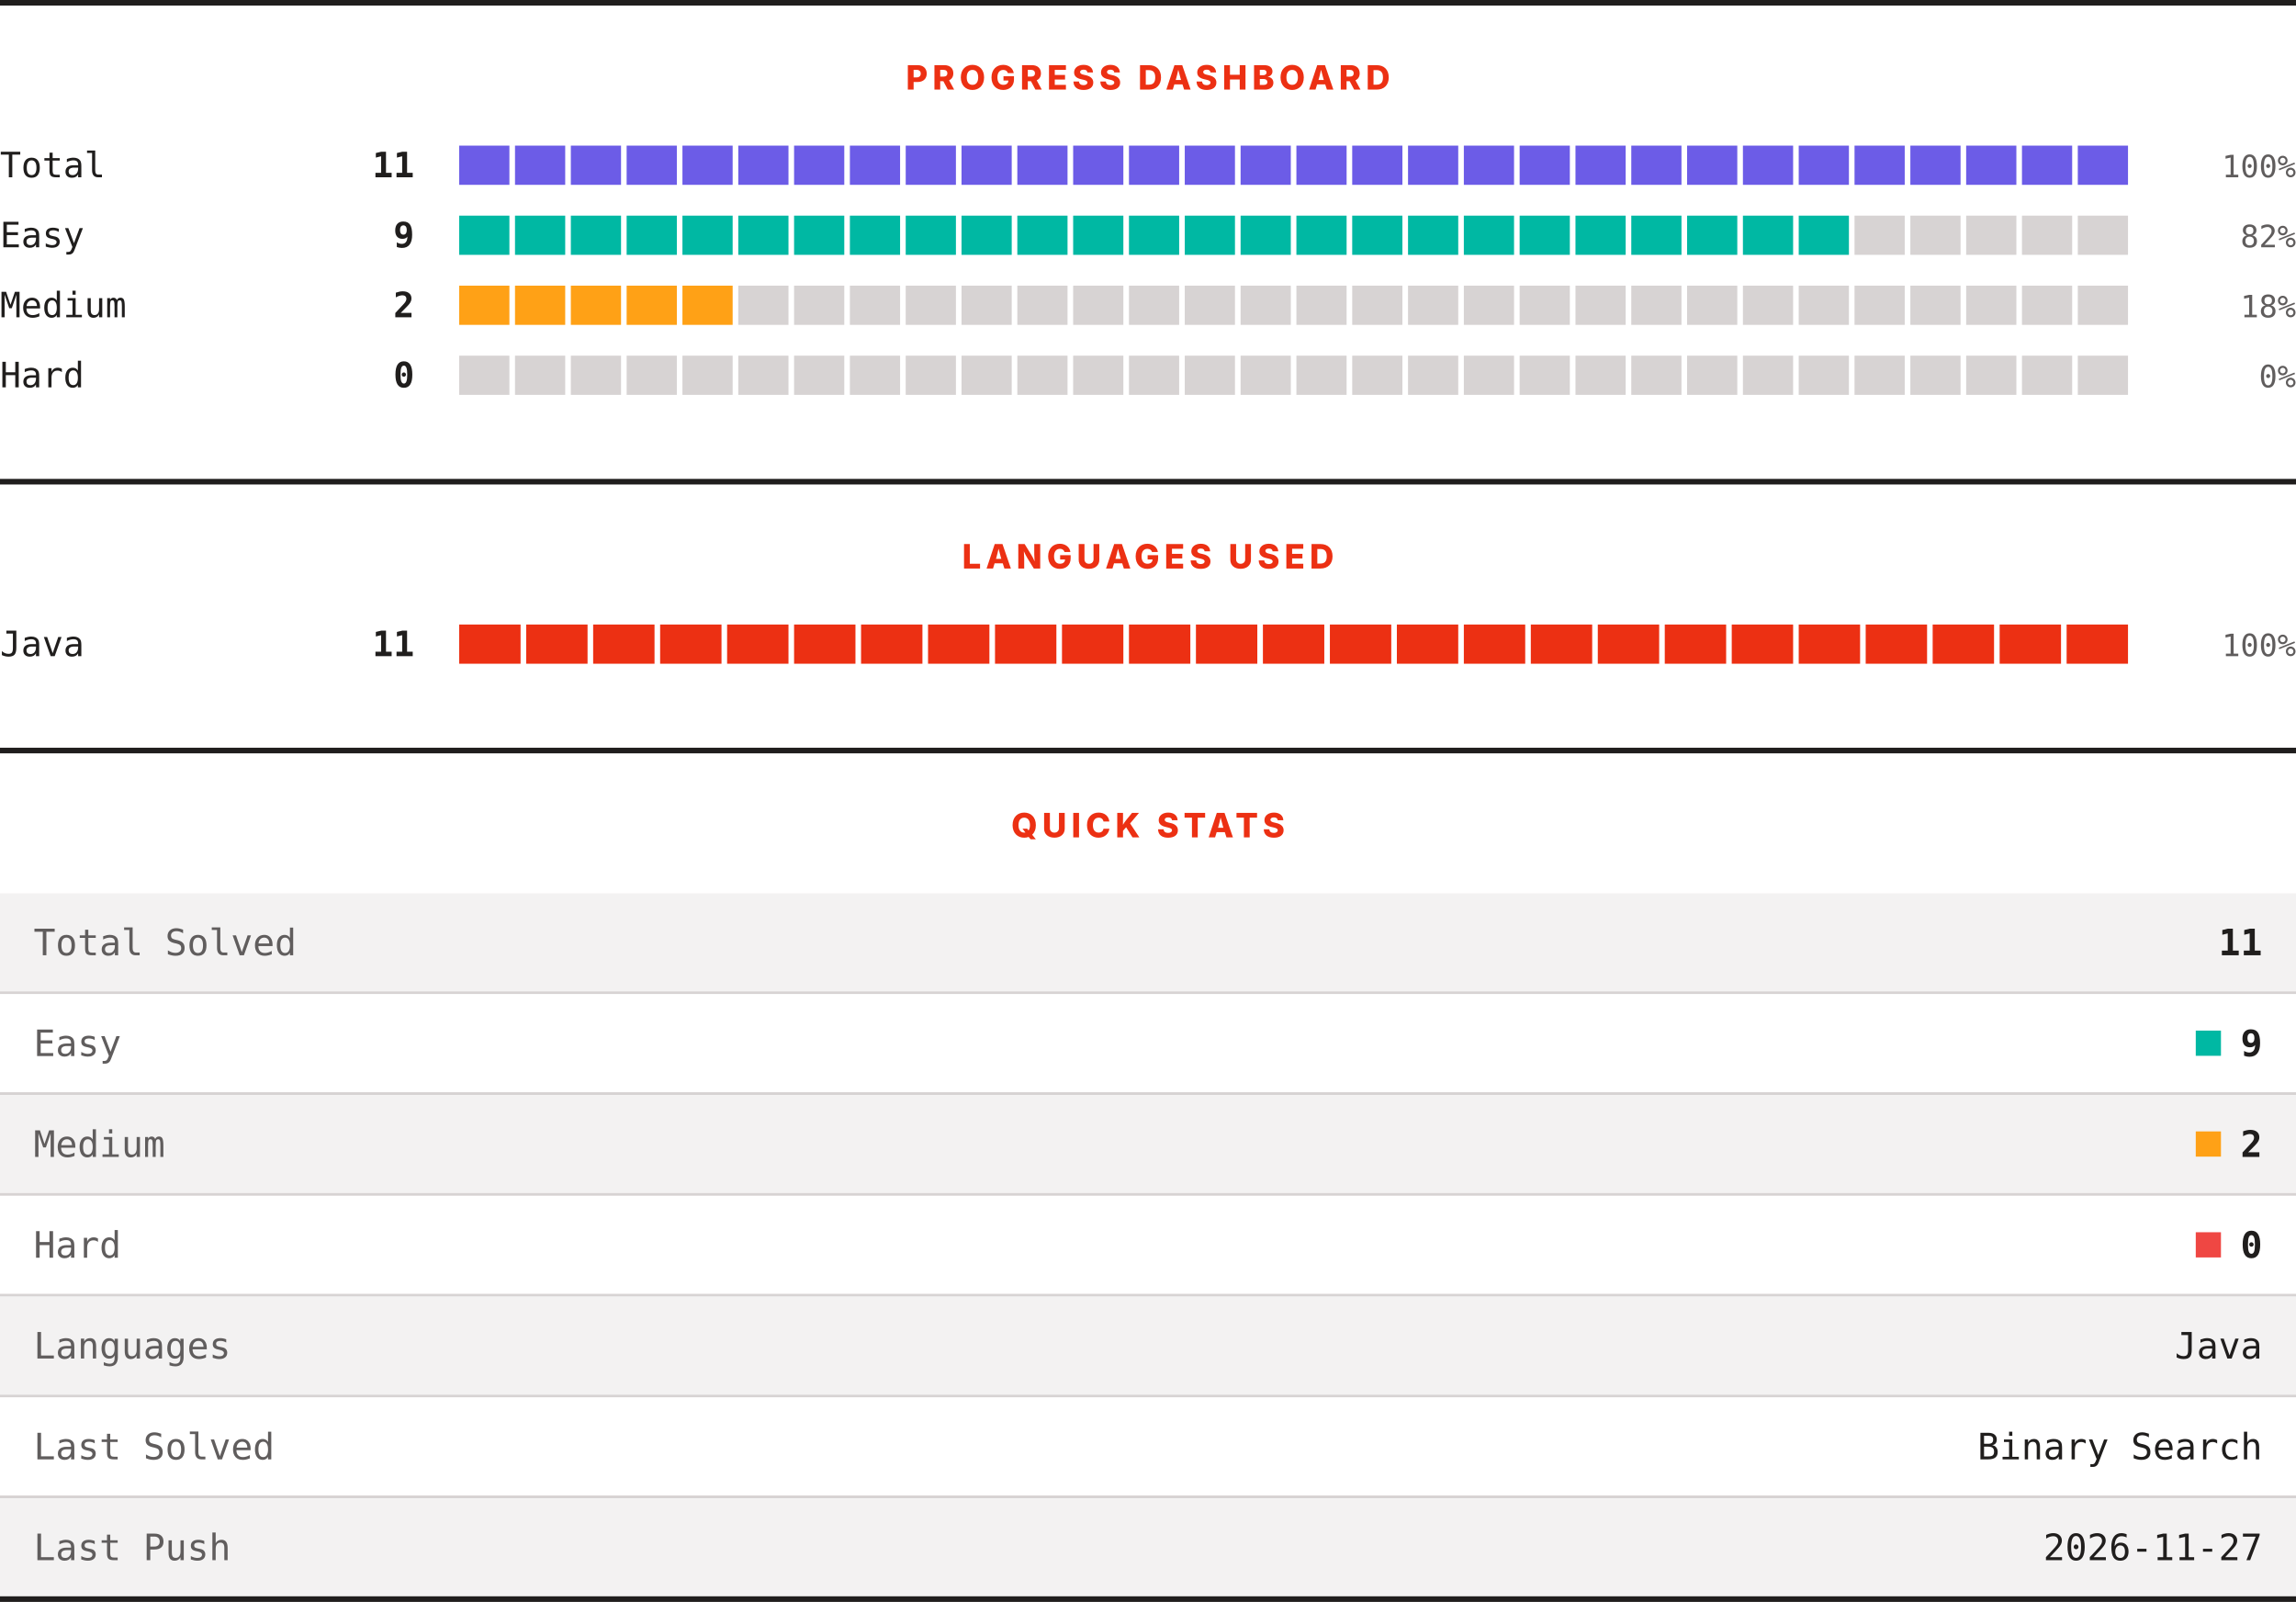
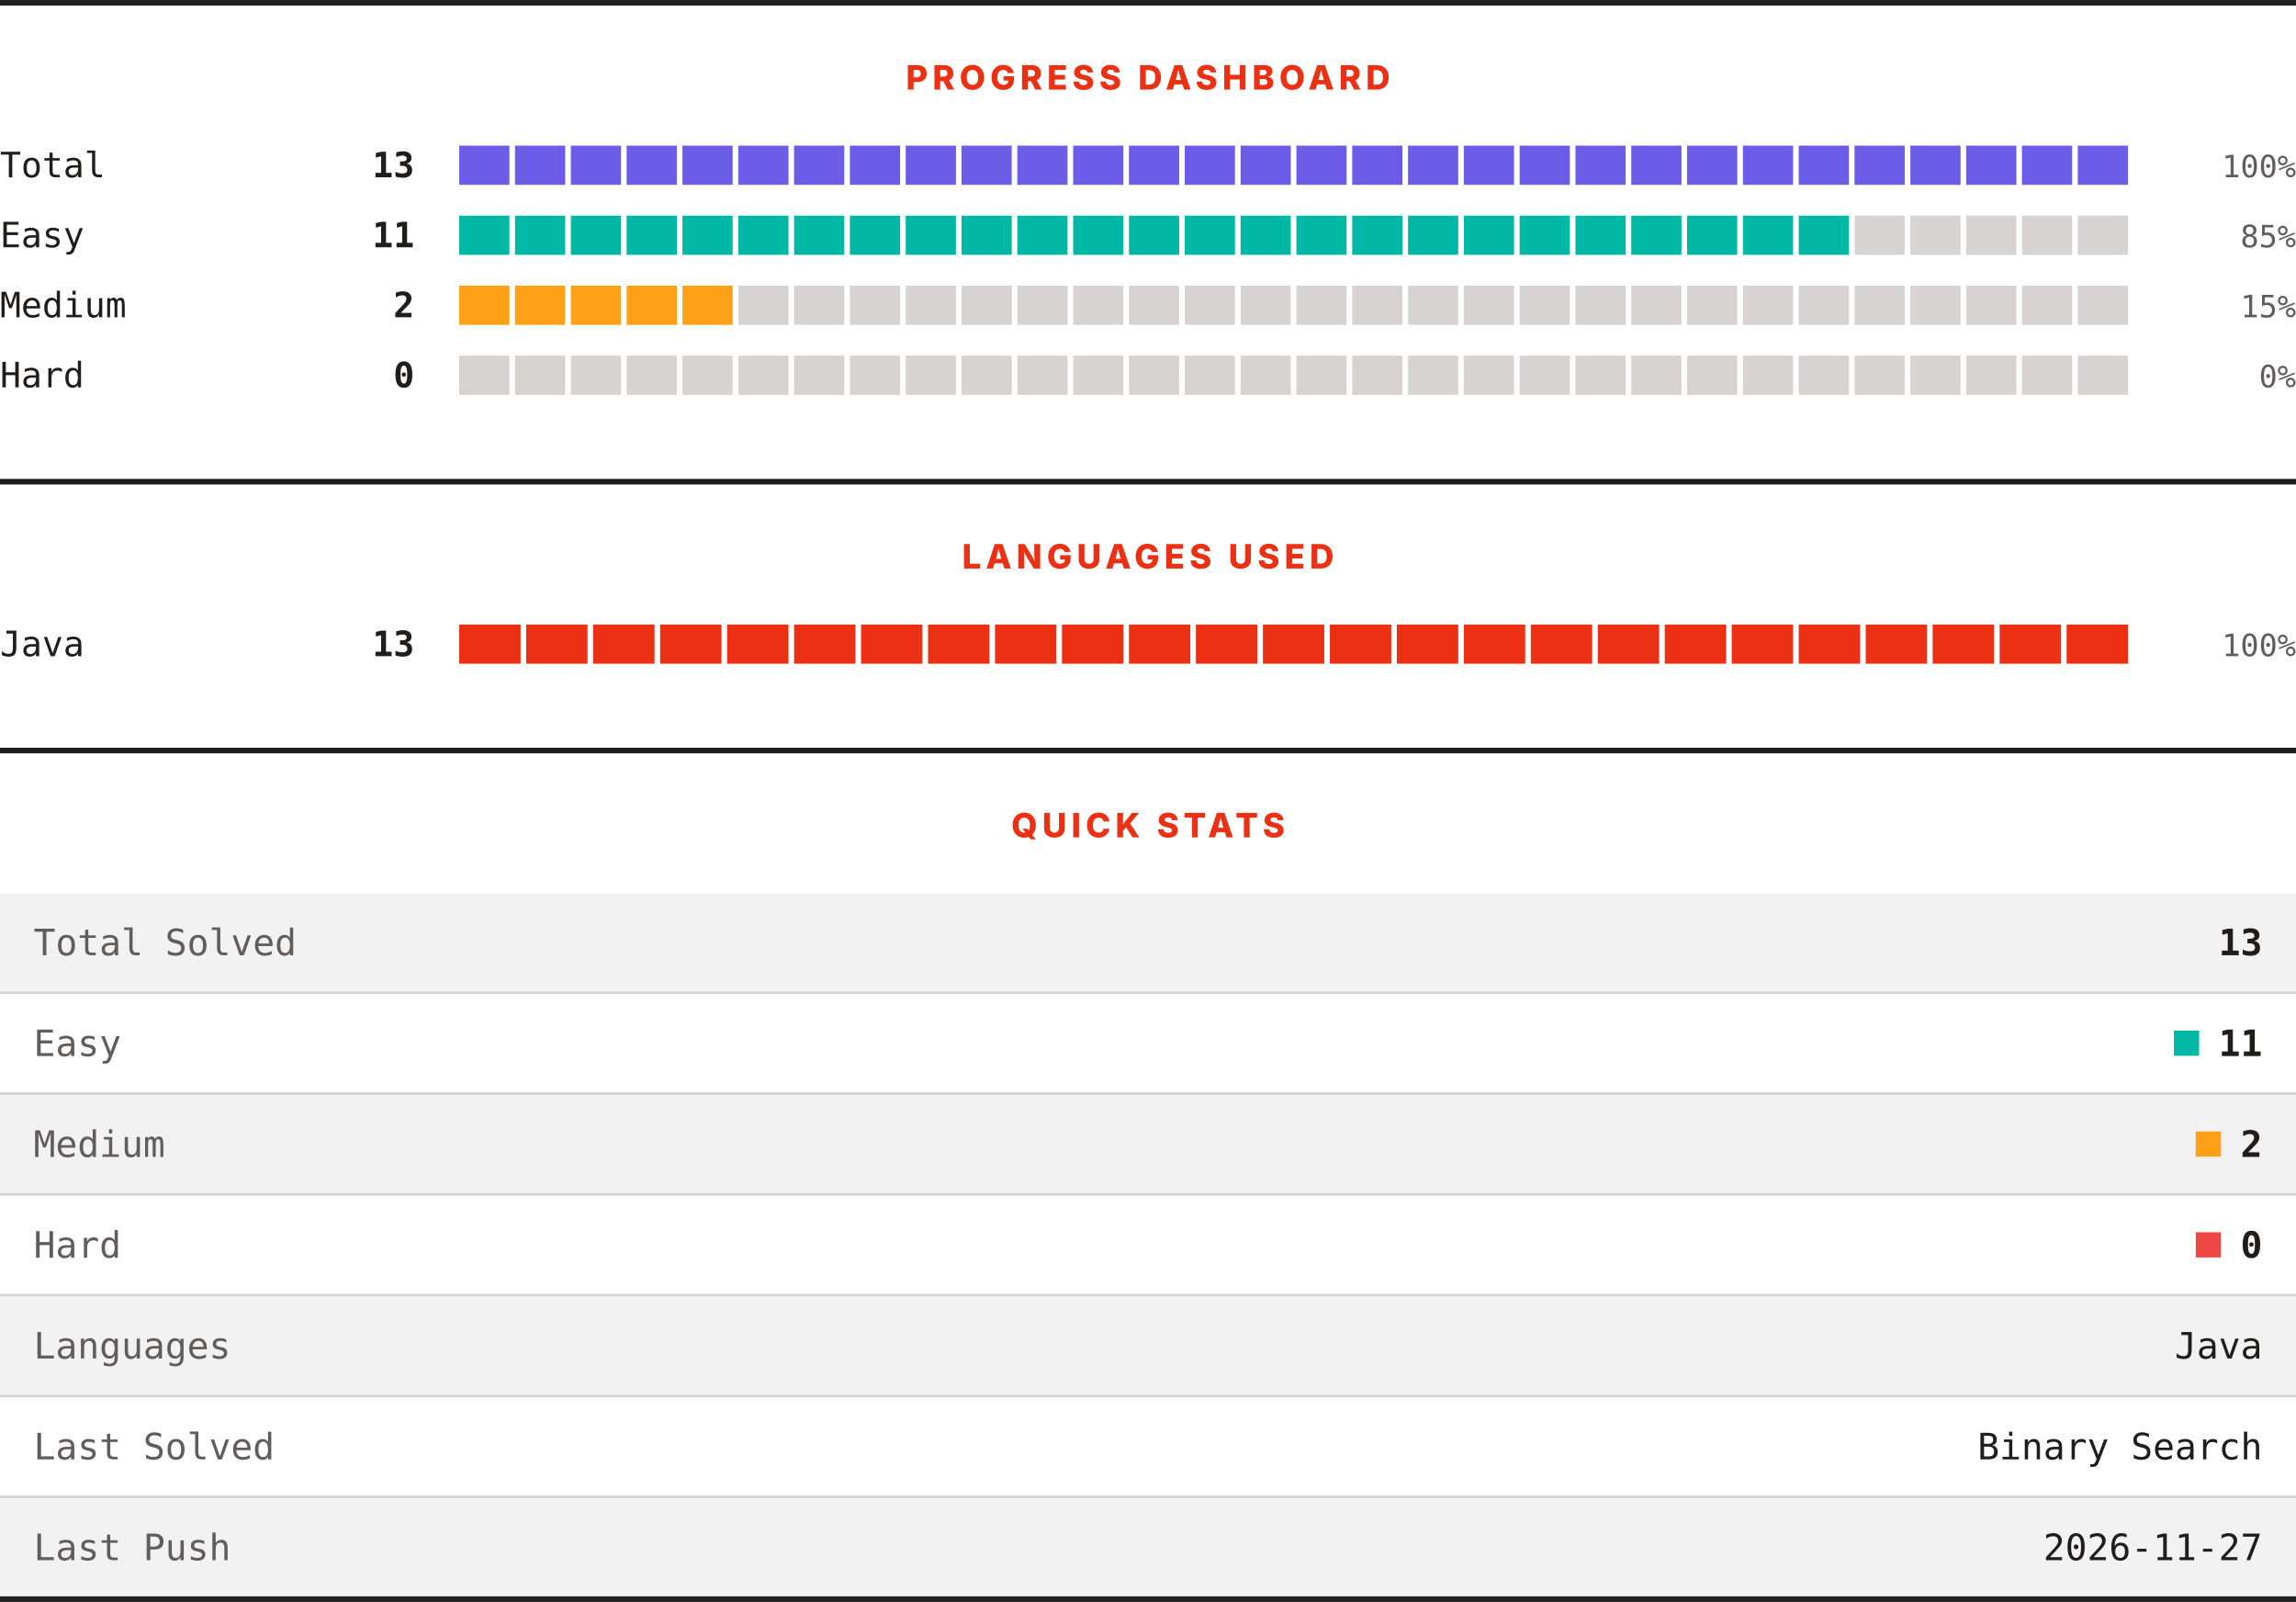
<svg xmlns="http://www.w3.org/2000/svg" width="820" height="572" viewBox="0 0 820 572" role="img" aria-label="LeetCode progress, languages and quick stats">
  <rect width="820" height="572" fill="#ffffff" />
  <rect x="0" y="0" width="820" height="2" fill="#201e1d" />
  <text x="410" y="32" text-anchor="middle" font-family="Archivo, system-ui, -apple-system, Segoe UI, sans-serif" font-size="12" font-weight="800" letter-spacing="1.68" fill="#ec3013">PROGRESS DASHBOARD</text>
  <text x="0" y="63.3" font-family="ui-monospace, SFMono-Regular, Menlo, Consolas, monospace" font-size="12.5" fill="#201e1d">Total</text>
-   <text x="148" y="63.3" text-anchor="end" font-family="ui-monospace, SFMono-Regular, Menlo, Consolas, monospace" font-size="12.5" font-weight="700" fill="#201e1d">11</text>
+   <text x="148" y="63.3" text-anchor="end" font-family="ui-monospace, SFMono-Regular, Menlo, Consolas, monospace" font-size="12.5" font-weight="700" fill="#201e1d">13</text>
  <rect x="164.00" y="52" width="17.93" height="14" fill="#6c5ce7" />
  <rect x="183.93" y="52" width="17.93" height="14" fill="#6c5ce7" />
  <rect x="203.87" y="52" width="17.93" height="14" fill="#6c5ce7" />
  <rect x="223.80" y="52" width="17.93" height="14" fill="#6c5ce7" />
  <rect x="243.73" y="52" width="17.93" height="14" fill="#6c5ce7" />
  <rect x="263.67" y="52" width="17.93" height="14" fill="#6c5ce7" />
  <rect x="283.60" y="52" width="17.93" height="14" fill="#6c5ce7" />
  <rect x="303.53" y="52" width="17.93" height="14" fill="#6c5ce7" />
  <rect x="323.47" y="52" width="17.93" height="14" fill="#6c5ce7" />
  <rect x="343.40" y="52" width="17.93" height="14" fill="#6c5ce7" />
  <rect x="363.33" y="52" width="17.93" height="14" fill="#6c5ce7" />
  <rect x="383.27" y="52" width="17.93" height="14" fill="#6c5ce7" />
  <rect x="403.20" y="52" width="17.93" height="14" fill="#6c5ce7" />
  <rect x="423.13" y="52" width="17.93" height="14" fill="#6c5ce7" />
  <rect x="443.07" y="52" width="17.93" height="14" fill="#6c5ce7" />
  <rect x="463.00" y="52" width="17.93" height="14" fill="#6c5ce7" />
  <rect x="482.93" y="52" width="17.93" height="14" fill="#6c5ce7" />
  <rect x="502.87" y="52" width="17.93" height="14" fill="#6c5ce7" />
  <rect x="522.80" y="52" width="17.93" height="14" fill="#6c5ce7" />
  <rect x="542.73" y="52" width="17.93" height="14" fill="#6c5ce7" />
  <rect x="562.67" y="52" width="17.93" height="14" fill="#6c5ce7" />
  <rect x="582.60" y="52" width="17.93" height="14" fill="#6c5ce7" />
  <rect x="602.53" y="52" width="17.93" height="14" fill="#6c5ce7" />
  <rect x="622.47" y="52" width="17.93" height="14" fill="#6c5ce7" />
  <rect x="642.40" y="52" width="17.93" height="14" fill="#6c5ce7" />
  <rect x="662.33" y="52" width="17.93" height="14" fill="#6c5ce7" />
  <rect x="682.27" y="52" width="17.93" height="14" fill="#6c5ce7" />
  <rect x="702.20" y="52" width="17.93" height="14" fill="#6c5ce7" />
  <rect x="722.13" y="52" width="17.93" height="14" fill="#6c5ce7" />
  <rect x="742.07" y="52" width="17.93" height="14" fill="#6c5ce7" />
  <text x="820" y="63.3" text-anchor="end" font-family="ui-monospace, SFMono-Regular, Menlo, Consolas, monospace" font-size="11" fill="#605d5d">100%</text>
  <text x="0" y="88.3" font-family="ui-monospace, SFMono-Regular, Menlo, Consolas, monospace" font-size="12.5" fill="#201e1d">Easy</text>
-   <text x="148" y="88.3" text-anchor="end" font-family="ui-monospace, SFMono-Regular, Menlo, Consolas, monospace" font-size="12.5" font-weight="700" fill="#201e1d">9</text>
+   <text x="148" y="88.3" text-anchor="end" font-family="ui-monospace, SFMono-Regular, Menlo, Consolas, monospace" font-size="12.5" font-weight="700" fill="#201e1d">11</text>
  <rect x="164.00" y="77" width="17.93" height="14" fill="#00b8a3" />
  <rect x="183.93" y="77" width="17.93" height="14" fill="#00b8a3" />
  <rect x="203.87" y="77" width="17.93" height="14" fill="#00b8a3" />
  <rect x="223.80" y="77" width="17.93" height="14" fill="#00b8a3" />
  <rect x="243.73" y="77" width="17.93" height="14" fill="#00b8a3" />
  <rect x="263.67" y="77" width="17.93" height="14" fill="#00b8a3" />
  <rect x="283.60" y="77" width="17.93" height="14" fill="#00b8a3" />
  <rect x="303.53" y="77" width="17.93" height="14" fill="#00b8a3" />
  <rect x="323.47" y="77" width="17.93" height="14" fill="#00b8a3" />
  <rect x="343.40" y="77" width="17.93" height="14" fill="#00b8a3" />
  <rect x="363.33" y="77" width="17.93" height="14" fill="#00b8a3" />
  <rect x="383.27" y="77" width="17.93" height="14" fill="#00b8a3" />
  <rect x="403.20" y="77" width="17.93" height="14" fill="#00b8a3" />
  <rect x="423.13" y="77" width="17.93" height="14" fill="#00b8a3" />
  <rect x="443.07" y="77" width="17.93" height="14" fill="#00b8a3" />
  <rect x="463.00" y="77" width="17.93" height="14" fill="#00b8a3" />
  <rect x="482.93" y="77" width="17.93" height="14" fill="#00b8a3" />
  <rect x="502.87" y="77" width="17.93" height="14" fill="#00b8a3" />
  <rect x="522.80" y="77" width="17.93" height="14" fill="#00b8a3" />
  <rect x="542.73" y="77" width="17.93" height="14" fill="#00b8a3" />
  <rect x="562.67" y="77" width="17.93" height="14" fill="#00b8a3" />
  <rect x="582.60" y="77" width="17.93" height="14" fill="#00b8a3" />
  <rect x="602.53" y="77" width="17.93" height="14" fill="#00b8a3" />
  <rect x="622.47" y="77" width="17.93" height="14" fill="#00b8a3" />
  <rect x="642.40" y="77" width="17.93" height="14" fill="#00b8a3" />
  <rect x="662.33" y="77" width="17.93" height="14" fill="#d7d3d3" />
  <rect x="682.27" y="77" width="17.93" height="14" fill="#d7d3d3" />
  <rect x="702.20" y="77" width="17.93" height="14" fill="#d7d3d3" />
  <rect x="722.13" y="77" width="17.93" height="14" fill="#d7d3d3" />
  <rect x="742.07" y="77" width="17.93" height="14" fill="#d7d3d3" />
-   <text x="820" y="88.3" text-anchor="end" font-family="ui-monospace, SFMono-Regular, Menlo, Consolas, monospace" font-size="11" fill="#605d5d">82%</text>
+   <text x="820" y="88.3" text-anchor="end" font-family="ui-monospace, SFMono-Regular, Menlo, Consolas, monospace" font-size="11" fill="#605d5d">85%</text>
  <text x="0" y="113.3" font-family="ui-monospace, SFMono-Regular, Menlo, Consolas, monospace" font-size="12.5" fill="#201e1d">Medium</text>
  <text x="148" y="113.3" text-anchor="end" font-family="ui-monospace, SFMono-Regular, Menlo, Consolas, monospace" font-size="12.5" font-weight="700" fill="#201e1d">2</text>
  <rect x="164.00" y="102" width="17.93" height="14" fill="#ffa116" />
  <rect x="183.93" y="102" width="17.93" height="14" fill="#ffa116" />
  <rect x="203.87" y="102" width="17.93" height="14" fill="#ffa116" />
  <rect x="223.80" y="102" width="17.93" height="14" fill="#ffa116" />
  <rect x="243.73" y="102" width="17.93" height="14" fill="#ffa116" />
  <rect x="263.67" y="102" width="17.93" height="14" fill="#d7d3d3" />
  <rect x="283.60" y="102" width="17.93" height="14" fill="#d7d3d3" />
  <rect x="303.53" y="102" width="17.93" height="14" fill="#d7d3d3" />
  <rect x="323.47" y="102" width="17.93" height="14" fill="#d7d3d3" />
  <rect x="343.40" y="102" width="17.93" height="14" fill="#d7d3d3" />
  <rect x="363.33" y="102" width="17.93" height="14" fill="#d7d3d3" />
  <rect x="383.27" y="102" width="17.93" height="14" fill="#d7d3d3" />
  <rect x="403.20" y="102" width="17.93" height="14" fill="#d7d3d3" />
  <rect x="423.13" y="102" width="17.93" height="14" fill="#d7d3d3" />
  <rect x="443.07" y="102" width="17.93" height="14" fill="#d7d3d3" />
  <rect x="463.00" y="102" width="17.93" height="14" fill="#d7d3d3" />
  <rect x="482.93" y="102" width="17.93" height="14" fill="#d7d3d3" />
  <rect x="502.87" y="102" width="17.93" height="14" fill="#d7d3d3" />
  <rect x="522.80" y="102" width="17.93" height="14" fill="#d7d3d3" />
  <rect x="542.73" y="102" width="17.93" height="14" fill="#d7d3d3" />
  <rect x="562.67" y="102" width="17.93" height="14" fill="#d7d3d3" />
  <rect x="582.60" y="102" width="17.93" height="14" fill="#d7d3d3" />
  <rect x="602.53" y="102" width="17.93" height="14" fill="#d7d3d3" />
  <rect x="622.47" y="102" width="17.93" height="14" fill="#d7d3d3" />
  <rect x="642.40" y="102" width="17.93" height="14" fill="#d7d3d3" />
  <rect x="662.33" y="102" width="17.93" height="14" fill="#d7d3d3" />
  <rect x="682.27" y="102" width="17.93" height="14" fill="#d7d3d3" />
  <rect x="702.20" y="102" width="17.93" height="14" fill="#d7d3d3" />
  <rect x="722.13" y="102" width="17.93" height="14" fill="#d7d3d3" />
  <rect x="742.07" y="102" width="17.93" height="14" fill="#d7d3d3" />
-   <text x="820" y="113.3" text-anchor="end" font-family="ui-monospace, SFMono-Regular, Menlo, Consolas, monospace" font-size="11" fill="#605d5d">18%</text>
+   <text x="820" y="113.3" text-anchor="end" font-family="ui-monospace, SFMono-Regular, Menlo, Consolas, monospace" font-size="11" fill="#605d5d">15%</text>
  <text x="0" y="138.3" font-family="ui-monospace, SFMono-Regular, Menlo, Consolas, monospace" font-size="12.5" fill="#201e1d">Hard</text>
  <text x="148" y="138.3" text-anchor="end" font-family="ui-monospace, SFMono-Regular, Menlo, Consolas, monospace" font-size="12.5" font-weight="700" fill="#201e1d">0</text>
  <rect x="164.00" y="127" width="17.93" height="14" fill="#d7d3d3" />
  <rect x="183.93" y="127" width="17.93" height="14" fill="#d7d3d3" />
  <rect x="203.87" y="127" width="17.93" height="14" fill="#d7d3d3" />
  <rect x="223.80" y="127" width="17.93" height="14" fill="#d7d3d3" />
  <rect x="243.73" y="127" width="17.93" height="14" fill="#d7d3d3" />
  <rect x="263.67" y="127" width="17.93" height="14" fill="#d7d3d3" />
  <rect x="283.60" y="127" width="17.93" height="14" fill="#d7d3d3" />
  <rect x="303.53" y="127" width="17.93" height="14" fill="#d7d3d3" />
  <rect x="323.47" y="127" width="17.93" height="14" fill="#d7d3d3" />
  <rect x="343.40" y="127" width="17.93" height="14" fill="#d7d3d3" />
  <rect x="363.33" y="127" width="17.93" height="14" fill="#d7d3d3" />
  <rect x="383.27" y="127" width="17.93" height="14" fill="#d7d3d3" />
  <rect x="403.20" y="127" width="17.93" height="14" fill="#d7d3d3" />
  <rect x="423.13" y="127" width="17.93" height="14" fill="#d7d3d3" />
  <rect x="443.07" y="127" width="17.93" height="14" fill="#d7d3d3" />
  <rect x="463.00" y="127" width="17.93" height="14" fill="#d7d3d3" />
  <rect x="482.93" y="127" width="17.93" height="14" fill="#d7d3d3" />
  <rect x="502.87" y="127" width="17.93" height="14" fill="#d7d3d3" />
  <rect x="522.80" y="127" width="17.93" height="14" fill="#d7d3d3" />
  <rect x="542.73" y="127" width="17.93" height="14" fill="#d7d3d3" />
  <rect x="562.67" y="127" width="17.93" height="14" fill="#d7d3d3" />
  <rect x="582.60" y="127" width="17.93" height="14" fill="#d7d3d3" />
  <rect x="602.53" y="127" width="17.93" height="14" fill="#d7d3d3" />
  <rect x="622.47" y="127" width="17.93" height="14" fill="#d7d3d3" />
  <rect x="642.40" y="127" width="17.93" height="14" fill="#d7d3d3" />
  <rect x="662.33" y="127" width="17.93" height="14" fill="#d7d3d3" />
  <rect x="682.27" y="127" width="17.93" height="14" fill="#d7d3d3" />
  <rect x="702.20" y="127" width="17.93" height="14" fill="#d7d3d3" />
  <rect x="722.13" y="127" width="17.93" height="14" fill="#d7d3d3" />
  <rect x="742.07" y="127" width="17.93" height="14" fill="#d7d3d3" />
  <text x="820" y="138.3" text-anchor="end" font-family="ui-monospace, SFMono-Regular, Menlo, Consolas, monospace" font-size="11" fill="#605d5d">0%</text>
  <rect x="0" y="171" width="820" height="2" fill="#201e1d" />
  <text x="410" y="203" text-anchor="middle" font-family="Archivo, system-ui, -apple-system, Segoe UI, sans-serif" font-size="12" font-weight="800" letter-spacing="1.68" fill="#ec3013">LANGUAGES USED</text>
  <text x="0" y="234.3" font-family="ui-monospace, SFMono-Regular, Menlo, Consolas, monospace" font-size="12.5" fill="#201e1d">Java</text>
-   <text x="148" y="234.3" text-anchor="end" font-family="ui-monospace, SFMono-Regular, Menlo, Consolas, monospace" font-size="12.5" font-weight="700" fill="#201e1d">11</text>
+   <text x="148" y="234.3" text-anchor="end" font-family="ui-monospace, SFMono-Regular, Menlo, Consolas, monospace" font-size="12.5" font-weight="700" fill="#201e1d">13</text>
  <rect x="164.00" y="223" width="21.92" height="14" fill="#ec3013" />
  <rect x="187.92" y="223" width="21.92" height="14" fill="#ec3013" />
  <rect x="211.84" y="223" width="21.92" height="14" fill="#ec3013" />
  <rect x="235.76" y="223" width="21.92" height="14" fill="#ec3013" />
  <rect x="259.68" y="223" width="21.92" height="14" fill="#ec3013" />
  <rect x="283.60" y="223" width="21.92" height="14" fill="#ec3013" />
  <rect x="307.52" y="223" width="21.92" height="14" fill="#ec3013" />
  <rect x="331.44" y="223" width="21.92" height="14" fill="#ec3013" />
  <rect x="355.36" y="223" width="21.92" height="14" fill="#ec3013" />
  <rect x="379.28" y="223" width="21.92" height="14" fill="#ec3013" />
  <rect x="403.20" y="223" width="21.92" height="14" fill="#ec3013" />
  <rect x="427.12" y="223" width="21.92" height="14" fill="#ec3013" />
  <rect x="451.04" y="223" width="21.92" height="14" fill="#ec3013" />
  <rect x="474.96" y="223" width="21.92" height="14" fill="#ec3013" />
  <rect x="498.88" y="223" width="21.92" height="14" fill="#ec3013" />
  <rect x="522.80" y="223" width="21.92" height="14" fill="#ec3013" />
  <rect x="546.72" y="223" width="21.92" height="14" fill="#ec3013" />
  <rect x="570.64" y="223" width="21.92" height="14" fill="#ec3013" />
  <rect x="594.56" y="223" width="21.92" height="14" fill="#ec3013" />
  <rect x="618.48" y="223" width="21.92" height="14" fill="#ec3013" />
  <rect x="642.40" y="223" width="21.92" height="14" fill="#ec3013" />
  <rect x="666.32" y="223" width="21.92" height="14" fill="#ec3013" />
  <rect x="690.24" y="223" width="21.92" height="14" fill="#ec3013" />
  <rect x="714.16" y="223" width="21.92" height="14" fill="#ec3013" />
  <rect x="738.08" y="223" width="21.92" height="14" fill="#ec3013" />
  <text x="820" y="234.3" text-anchor="end" font-family="ui-monospace, SFMono-Regular, Menlo, Consolas, monospace" font-size="11" fill="#605d5d">100%</text>
  <rect x="0" y="267" width="820" height="2" fill="#201e1d" />
  <text x="410" y="299" text-anchor="middle" font-family="Archivo, system-ui, -apple-system, Segoe UI, sans-serif" font-size="12" font-weight="800" letter-spacing="1.68" fill="#ec3013">QUICK STATS</text>
  <rect x="0" y="319" width="820" height="35" fill="#f3f2f2" />
  <text x="12" y="341.1" font-family="ui-monospace, SFMono-Regular, Menlo, Consolas, monospace" font-size="13" fill="#605d5d">Total Solved</text>
-   <text x="808" y="341.1" text-anchor="end" font-family="ui-monospace, SFMono-Regular, Menlo, Consolas, monospace" font-size="13" font-weight="700" fill="#201e1d">11</text>
+   <text x="808" y="341.1" text-anchor="end" font-family="ui-monospace, SFMono-Regular, Menlo, Consolas, monospace" font-size="13" font-weight="700" fill="#201e1d">13</text>
  <rect x="0" y="354" width="820" height="1" fill="#d7d3d3" />
  <rect x="0" y="355" width="820" height="35" fill="#ffffff" />
  <text x="12" y="377.1" font-family="ui-monospace, SFMono-Regular, Menlo, Consolas, monospace" font-size="13" fill="#605d5d">Easy</text>
-   <rect x="784.2" y="368" width="9" height="9" fill="#00b8a3" />
-   <text x="808" y="377.1" text-anchor="end" font-family="ui-monospace, SFMono-Regular, Menlo, Consolas, monospace" font-size="13" font-weight="700" fill="#201e1d">9</text>
+   <rect x="776.4" y="368" width="9" height="9" fill="#00b8a3" />
+   <text x="808" y="377.1" text-anchor="end" font-family="ui-monospace, SFMono-Regular, Menlo, Consolas, monospace" font-size="13" font-weight="700" fill="#201e1d">11</text>
  <rect x="0" y="390" width="820" height="1" fill="#d7d3d3" />
  <rect x="0" y="391" width="820" height="35" fill="#f3f2f2" />
  <text x="12" y="413.1" font-family="ui-monospace, SFMono-Regular, Menlo, Consolas, monospace" font-size="13" fill="#605d5d">Medium</text>
  <rect x="784.2" y="404" width="9" height="9" fill="#ffa116" />
  <text x="808" y="413.1" text-anchor="end" font-family="ui-monospace, SFMono-Regular, Menlo, Consolas, monospace" font-size="13" font-weight="700" fill="#201e1d">2</text>
  <rect x="0" y="426" width="820" height="1" fill="#d7d3d3" />
  <rect x="0" y="427" width="820" height="35" fill="#ffffff" />
  <text x="12" y="449.1" font-family="ui-monospace, SFMono-Regular, Menlo, Consolas, monospace" font-size="13" fill="#605d5d">Hard</text>
  <rect x="784.2" y="440" width="9" height="9" fill="#ef4743" />
  <text x="808" y="449.1" text-anchor="end" font-family="ui-monospace, SFMono-Regular, Menlo, Consolas, monospace" font-size="13" font-weight="700" fill="#201e1d">0</text>
  <rect x="0" y="462" width="820" height="1" fill="#d7d3d3" />
  <rect x="0" y="463" width="820" height="35" fill="#f3f2f2" />
  <text x="12" y="485.1" font-family="ui-monospace, SFMono-Regular, Menlo, Consolas, monospace" font-size="13" fill="#605d5d">Languages</text>
  <text x="808" y="485.1" text-anchor="end" font-family="ui-monospace, SFMono-Regular, Menlo, Consolas, monospace" font-size="13" fill="#201e1d">Java</text>
  <rect x="0" y="498" width="820" height="1" fill="#d7d3d3" />
  <rect x="0" y="499" width="820" height="35" fill="#ffffff" />
  <text x="12" y="521.1" font-family="ui-monospace, SFMono-Regular, Menlo, Consolas, monospace" font-size="13" fill="#605d5d">Last Solved</text>
  <text x="808" y="521.1" text-anchor="end" font-family="ui-monospace, SFMono-Regular, Menlo, Consolas, monospace" font-size="13" fill="#201e1d">Binary Search</text>
  <rect x="0" y="534" width="820" height="1" fill="#d7d3d3" />
  <rect x="0" y="535" width="820" height="35" fill="#f3f2f2" />
  <text x="12" y="557.1" font-family="ui-monospace, SFMono-Regular, Menlo, Consolas, monospace" font-size="13" fill="#605d5d">Last Push</text>
  <text x="808" y="557.1" text-anchor="end" font-family="ui-monospace, SFMono-Regular, Menlo, Consolas, monospace" font-size="13" fill="#201e1d">2026-11-27</text>
  <rect x="0" y="570" width="820" height="2" fill="#201e1d" />
</svg>
